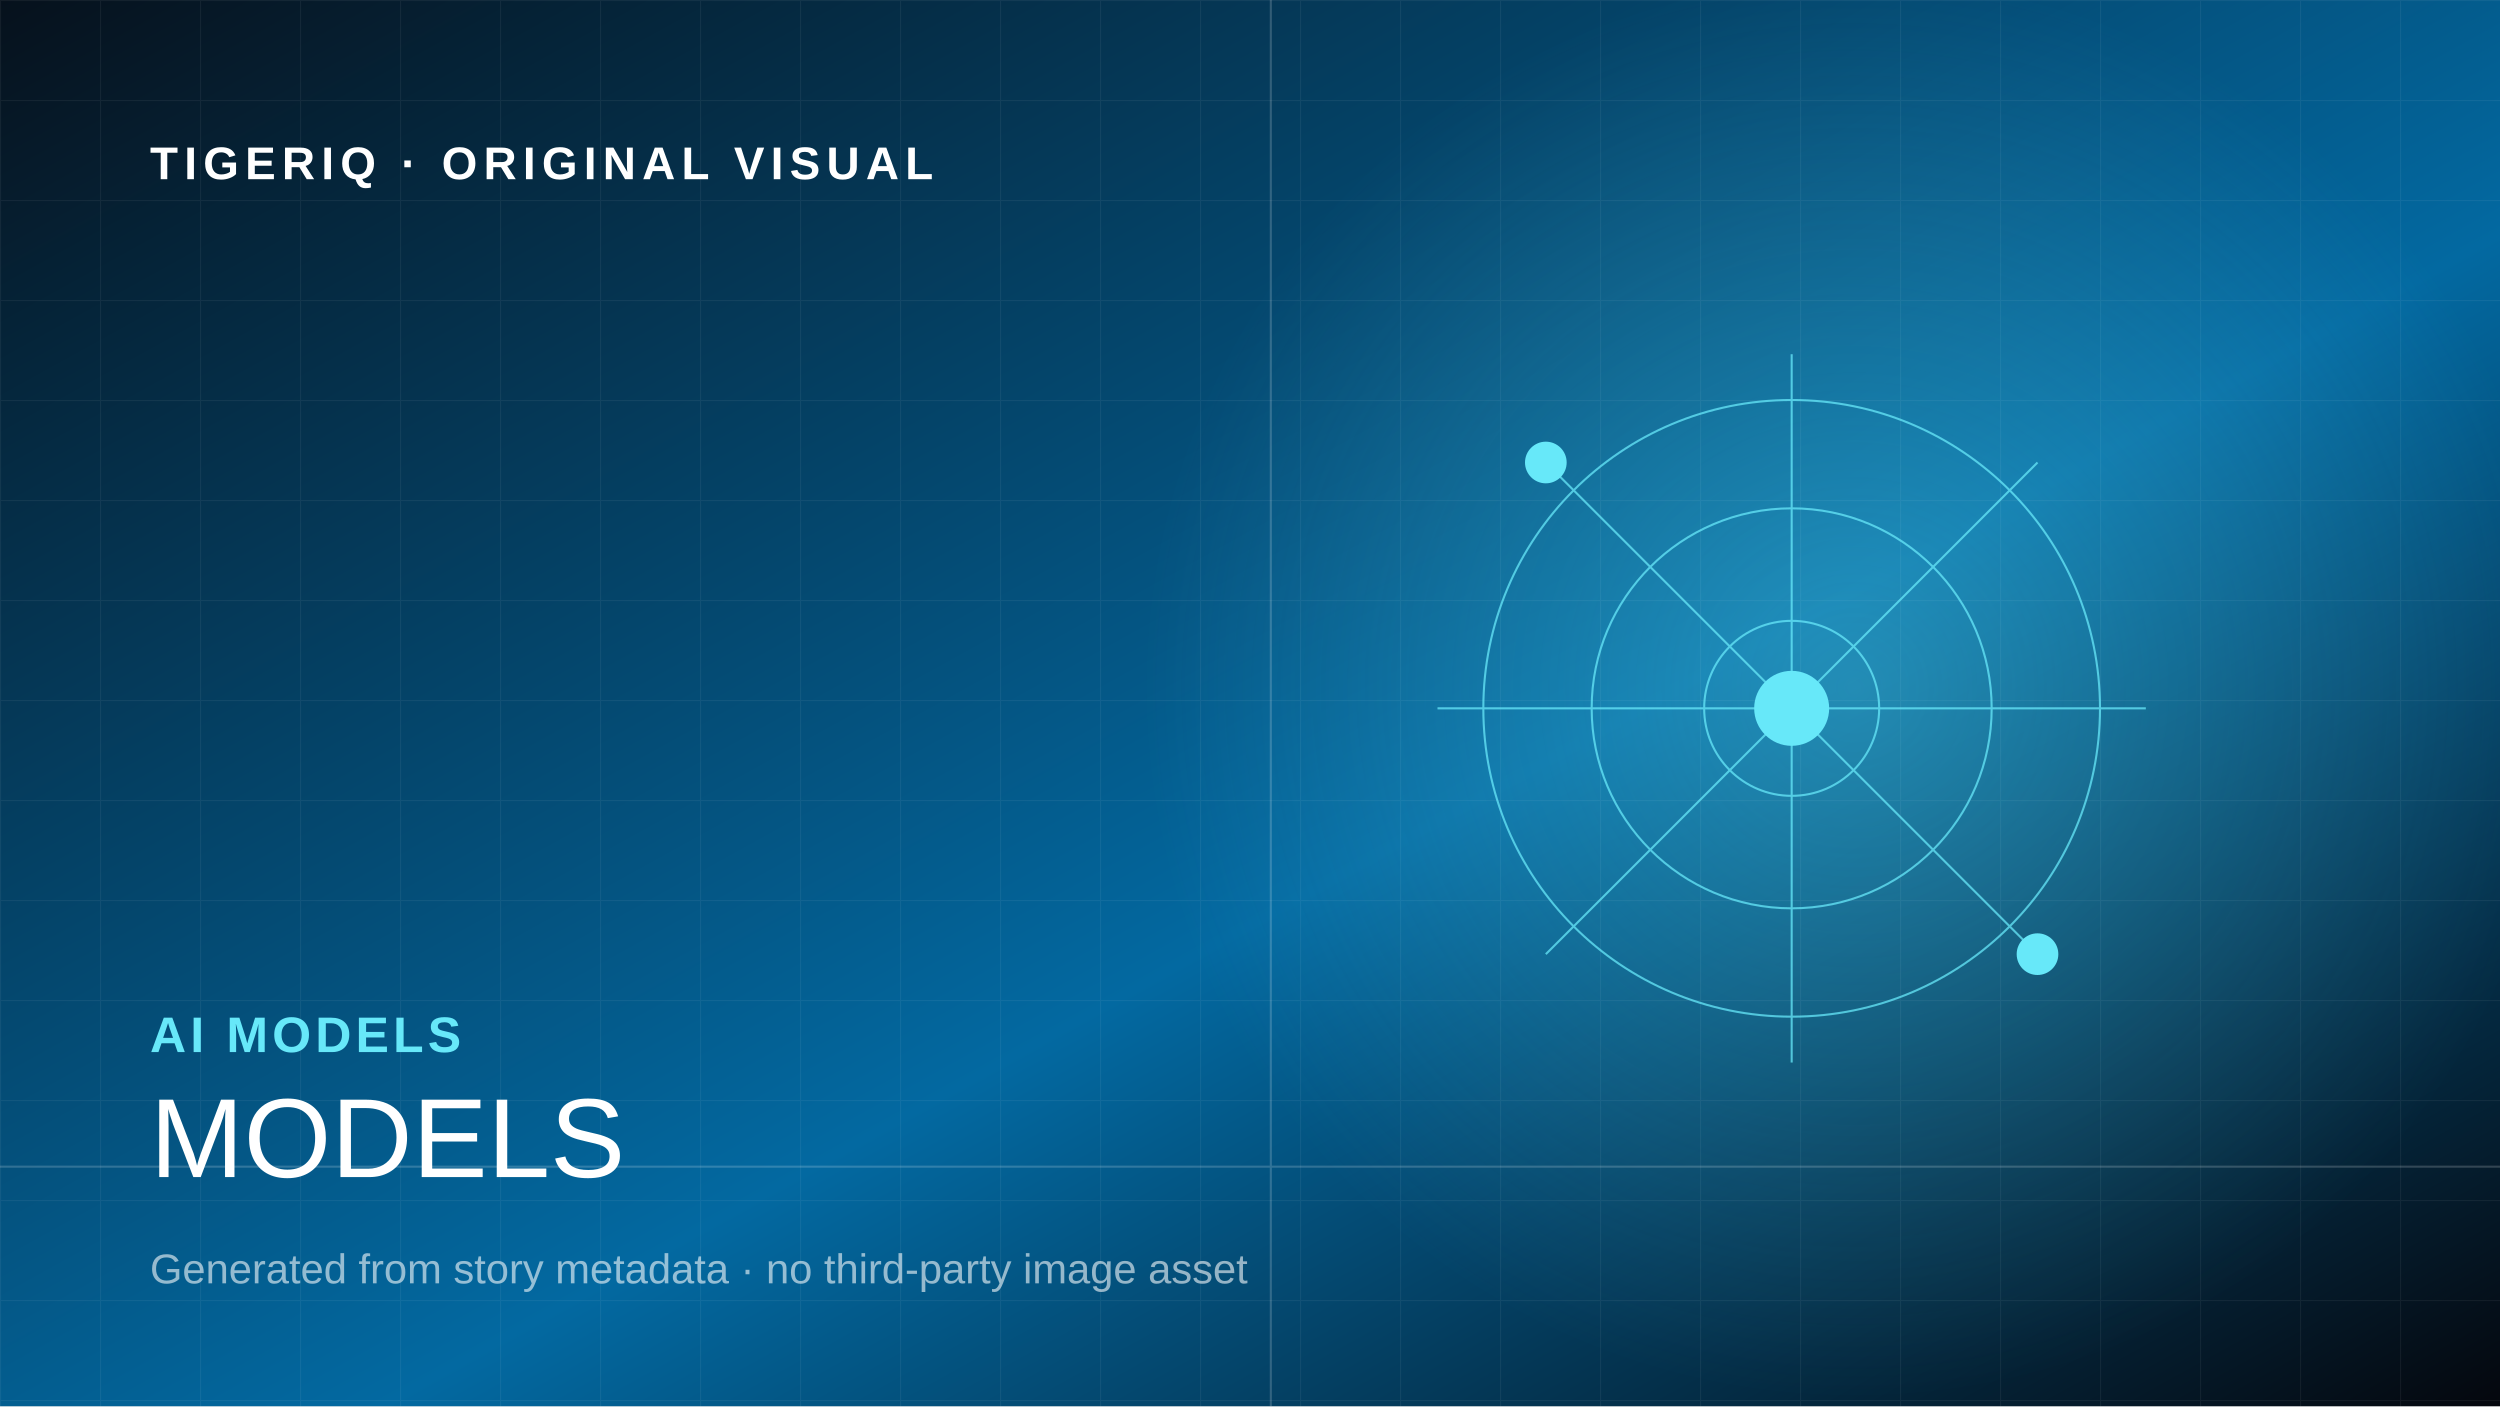
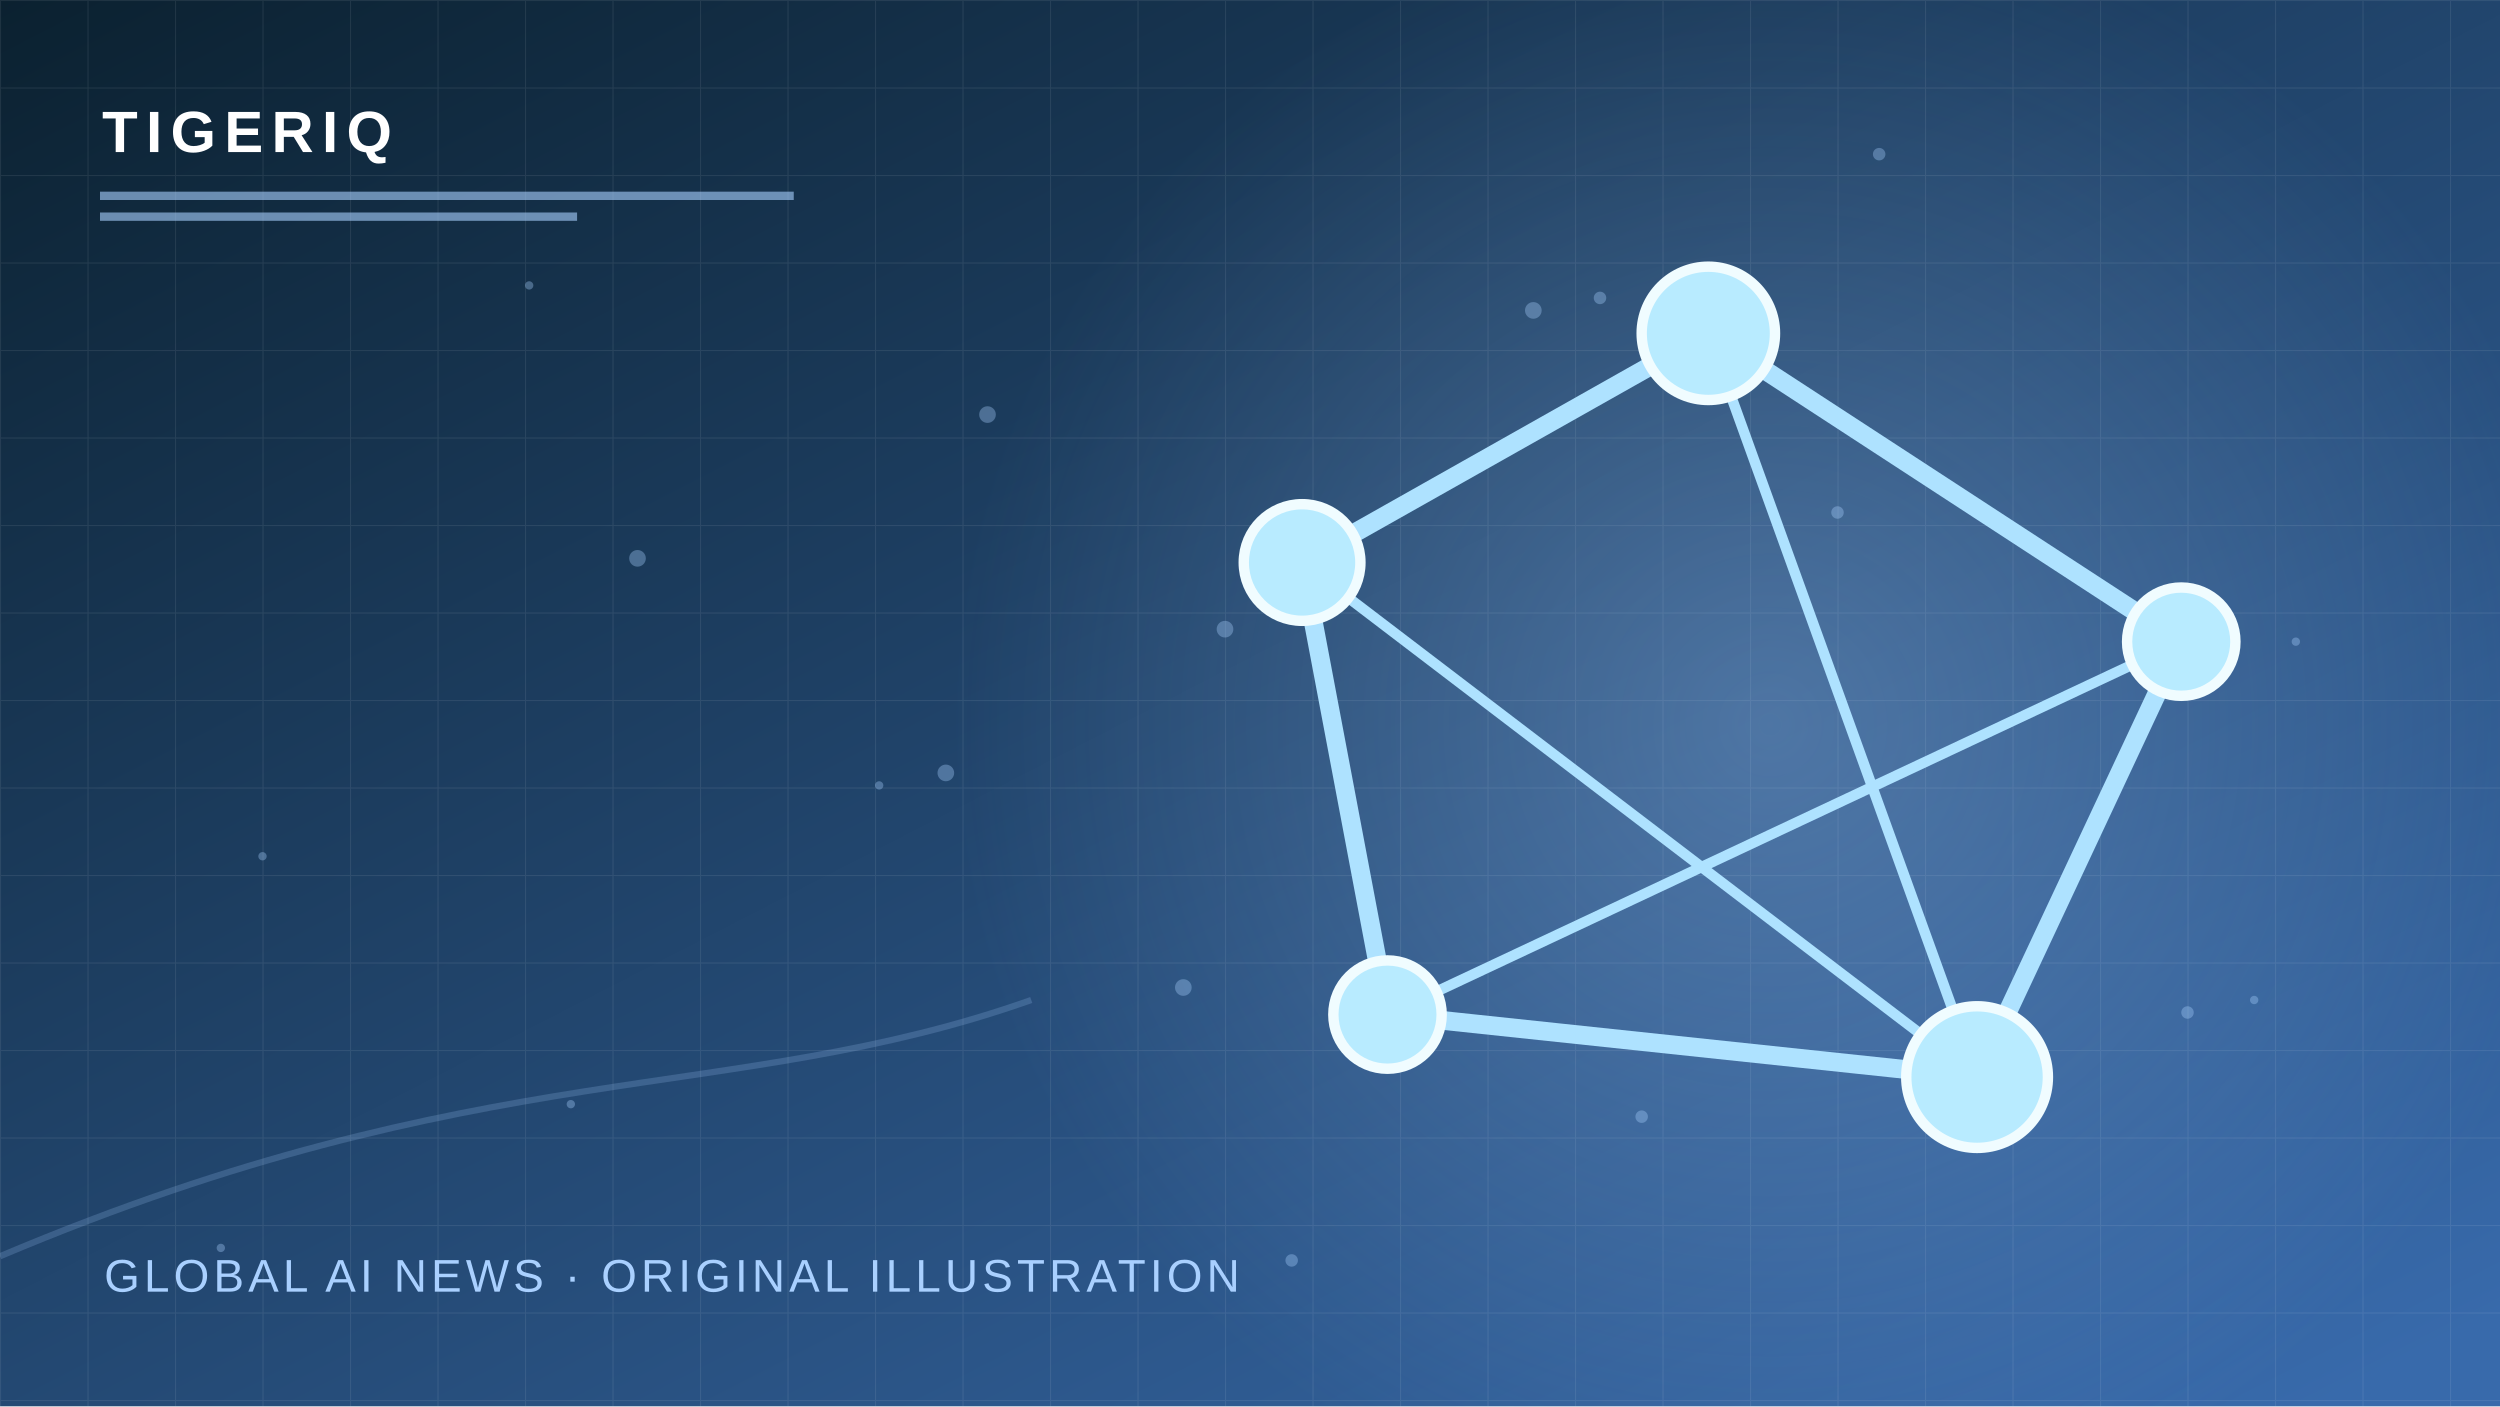
- <svg xmlns="http://www.w3.org/2000/svg" width="1200" height="675" viewBox="0 0 1200 675" role="img" aria-label="MODELS">
+ <svg xmlns="http://www.w3.org/2000/svg" width="1200" height="675" viewBox="0 0 1200 675" role="img" aria-labelledby="title desc" data-topic="network">
  <defs>
-     <linearGradient id="bg" x1="0" y1="0" x2="1" y2="1">
-       <stop stop-color="#06111c" />
-       <stop offset=".58" stop-color="#0369a1" />
-       <stop offset="1" stop-color="#05070d" />
+     <linearGradient id="b" x2=".93" y2="1">
+       <stop stop-color="#0b2130" />
+       <stop offset="1" stop-color="#386aab" />
    </linearGradient>
-     <radialGradient id="glow">
-       <stop stop-color="#67e8f9" stop-opacity=".32" />
-       <stop offset="1" stop-color="#67e8f9" stop-opacity="0" />
+     <radialGradient id="h">
+       <stop stop-color="#a9d0ff" stop-opacity=".3" />
+       <stop offset="1" stop-color="#a9d0ff" stop-opacity="0" />
    </radialGradient>
-     <pattern id="grid" width="48" height="48" patternUnits="userSpaceOnUse">
-       <path d="M48 0H0v48" fill="none" stroke="#fff" stroke-opacity=".055" />
+     <pattern id="g" width="42" height="42" patternUnits="userSpaceOnUse">
+       <path d="M42 0H0V42" stroke="#fff" stroke-opacity=".08" fill="none" />
    </pattern>
  </defs>
-   <rect width="1200" height="675" fill="url(#bg)" />
-   <rect width="1200" height="675" fill="url(#grid)" />
-   <circle cx="890" cy="330" r="340" fill="url(#glow)" />
-   <g opacity=".18" stroke="#fff">
-     <path d="M0 560h1200" />
-     <path d="M610 0v675" />
+   <rect width="1200" height="675" fill="url(#b)" />
+   <rect width="1200" height="675" fill="url(#g)" />
+   <circle cx="850" cy="348" r="398" fill="url(#h)" />
+   <circle cx="1102" cy="308" r="2" fill="#a9d0ff" opacity=".35" />
+   <circle cx="788" cy="536" r="3" fill="#a9d0ff" opacity=".35" />
+   <circle cx="474" cy="199" r="4" fill="#a9d0ff" opacity=".35" />
+   <circle cx="126" cy="411" r="2" fill="#a9d0ff" opacity=".35" />
+   <circle cx="902" cy="74" r="3" fill="#a9d0ff" opacity=".35" />
+   <circle cx="588" cy="302" r="4" fill="#a9d0ff" opacity=".35" />
+   <circle cx="274" cy="530" r="2" fill="#a9d0ff" opacity=".35" />
+   <circle cx="1050" cy="486" r="3" fill="#a9d0ff" opacity=".35" />
+   <circle cx="736" cy="149" r="4" fill="#a9d0ff" opacity=".35" />
+   <circle cx="422" cy="377" r="2" fill="#a9d0ff" opacity=".35" />
+   <circle cx="620" cy="605" r="3" fill="#a9d0ff" opacity=".35" />
+   <circle cx="306" cy="268" r="4" fill="#a9d0ff" opacity=".35" />
+   <circle cx="1082" cy="480" r="2" fill="#a9d0ff" opacity=".35" />
+   <circle cx="768" cy="143" r="3" fill="#a9d0ff" opacity=".35" />
+   <circle cx="454" cy="371" r="4" fill="#a9d0ff" opacity=".35" />
+   <circle cx="106" cy="599" r="2" fill="#a9d0ff" opacity=".35" />
+   <circle cx="882" cy="246" r="3" fill="#a9d0ff" opacity=".35" />
+   <circle cx="568" cy="474" r="4" fill="#a9d0ff" opacity=".35" />
+   <circle cx="254" cy="137" r="2" fill="#a9d0ff" opacity=".35" />
+   <path d="M0 603c232-98 351-72 495-123" stroke="#a9d0ff" stroke-opacity=".2" stroke-width="3" fill="none" />
+   <g stroke="#aee2ff" stroke-width="9">
+     <path d="m625 270 195-110 227 148-98 209-283-30z" fill="none" />
+     <path d="m625 270 324 247m-129-357 129 357m98-209-381 179" stroke-width="5" />
  </g>
-   <text x="72" y="86" fill="#fff" font-family="Arial, Helvetica, sans-serif" font-size="22" font-weight="700" letter-spacing="3">TIGERIQ · ORIGINAL VISUAL</text>
-   <text x="72" y="505" fill="#67e8f9" font-family="Arial, Helvetica, sans-serif" font-size="24" font-weight="700" letter-spacing="2">AI MODELS</text>
-   <text x="72" y="565" fill="#fff" font-family="Arial, Helvetica, sans-serif" font-size="54" font-weight="500">MODELS</text>
-   <text x="72" y="616" fill="#fff" opacity=".58" font-family="Arial, Helvetica, sans-serif" font-size="20">Generated from story metadata · no third-party image asset</text>
-   <g fill="none" stroke="#67e8f9" opacity=".75">
-     <circle cx="860" cy="340" r="148" />
-     <circle cx="860" cy="340" r="96" />
-     <circle cx="860" cy="340" r="42" />
-     <path d="M690 340h340M860 170v340M742 222l236 236M978 222 742 458" />
+   <g fill="#b8ebff" stroke="#f0fcff" stroke-width="5">
+     <circle cx="625" cy="270" r="28" />
+     <circle cx="820" cy="160" r="32" />
+     <circle cx="1047" cy="308" r="26" />
+     <circle cx="949" cy="517" r="34" />
+     <circle cx="666" cy="487" r="26" />
  </g>
-   <g fill="#67e8f9">
-     <circle cx="860" cy="340" r="18" />
-     <circle cx="742" cy="222" r="10" />
-     <circle cx="978" cy="458" r="10" />
-   </g>
+   <path d="M48 94h333M48 104h229" stroke="#a9d0ff" stroke-width="4" stroke-opacity=".6" />
+   <text x="49" y="73" font-family="Arial,sans-serif" font-size="28" letter-spacing="4" font-weight="bold" fill="#ffffff">TIGERIQ</text>
+   <text x="50" y="620" font-family="Arial,sans-serif" font-size="22" letter-spacing="2" fill="#a9d0ff">GLOBAL AI NEWS · ORIGINAL ILLUSTRATION</text>
</svg>
